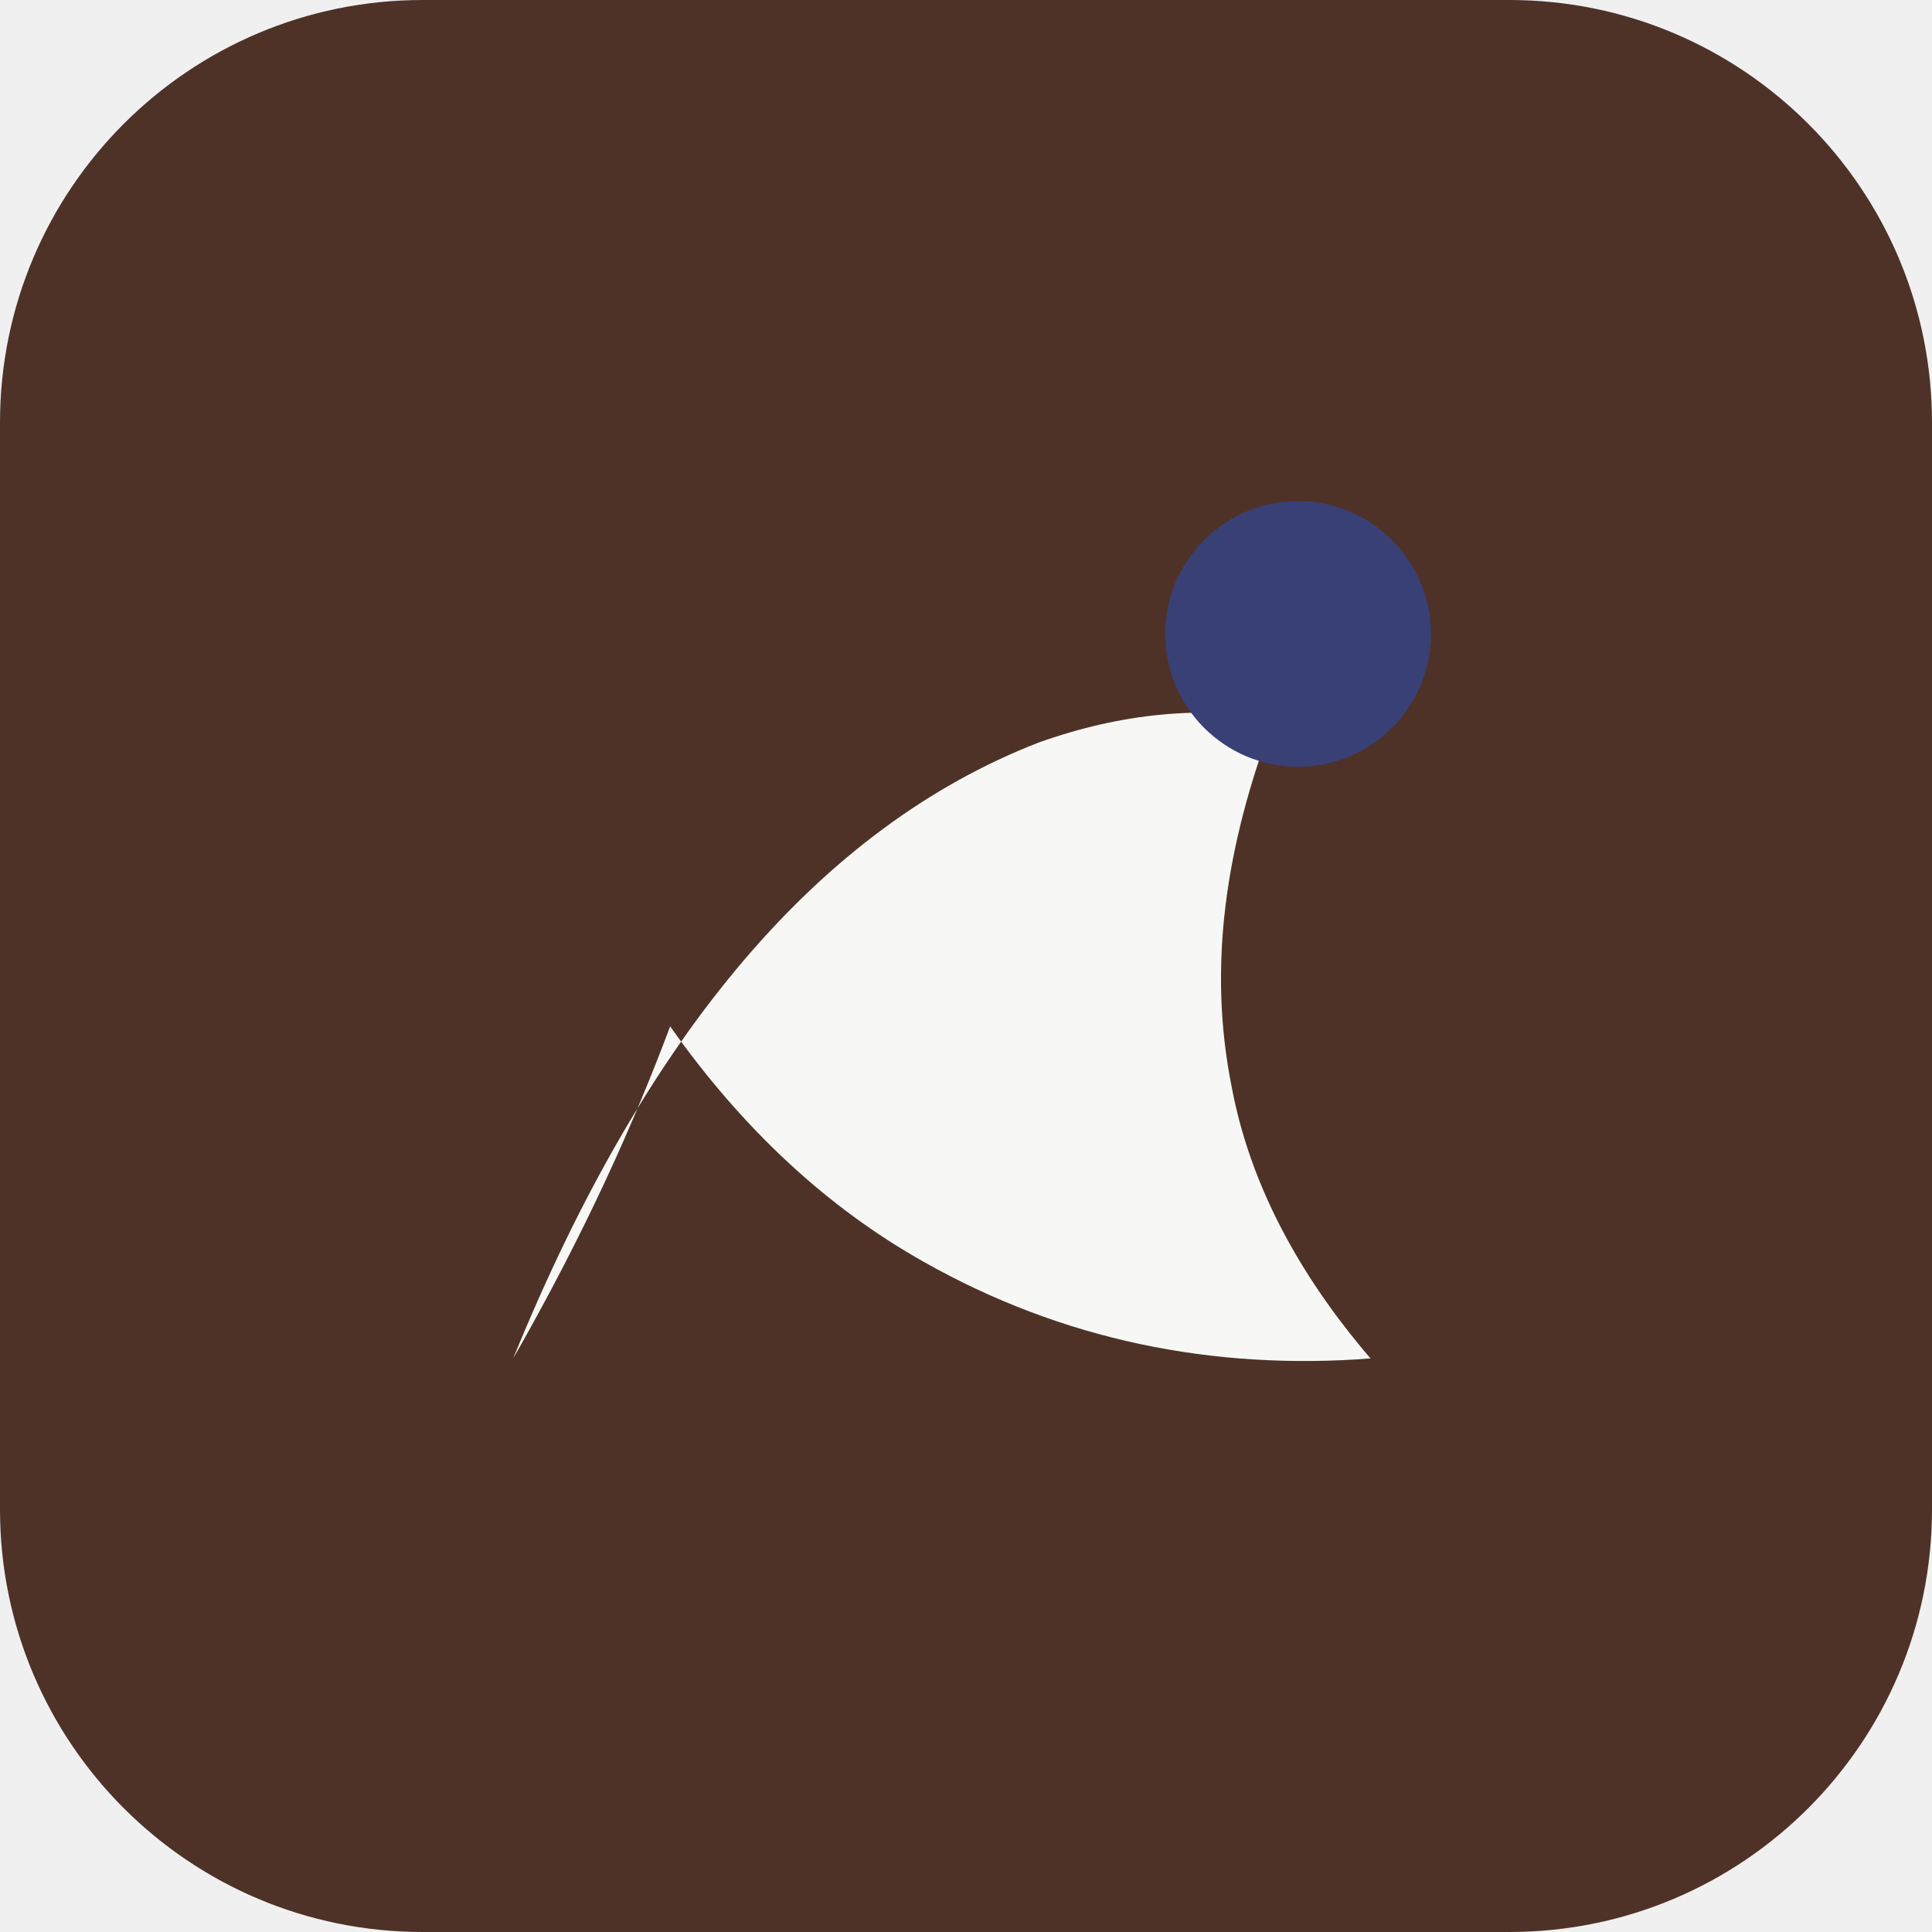
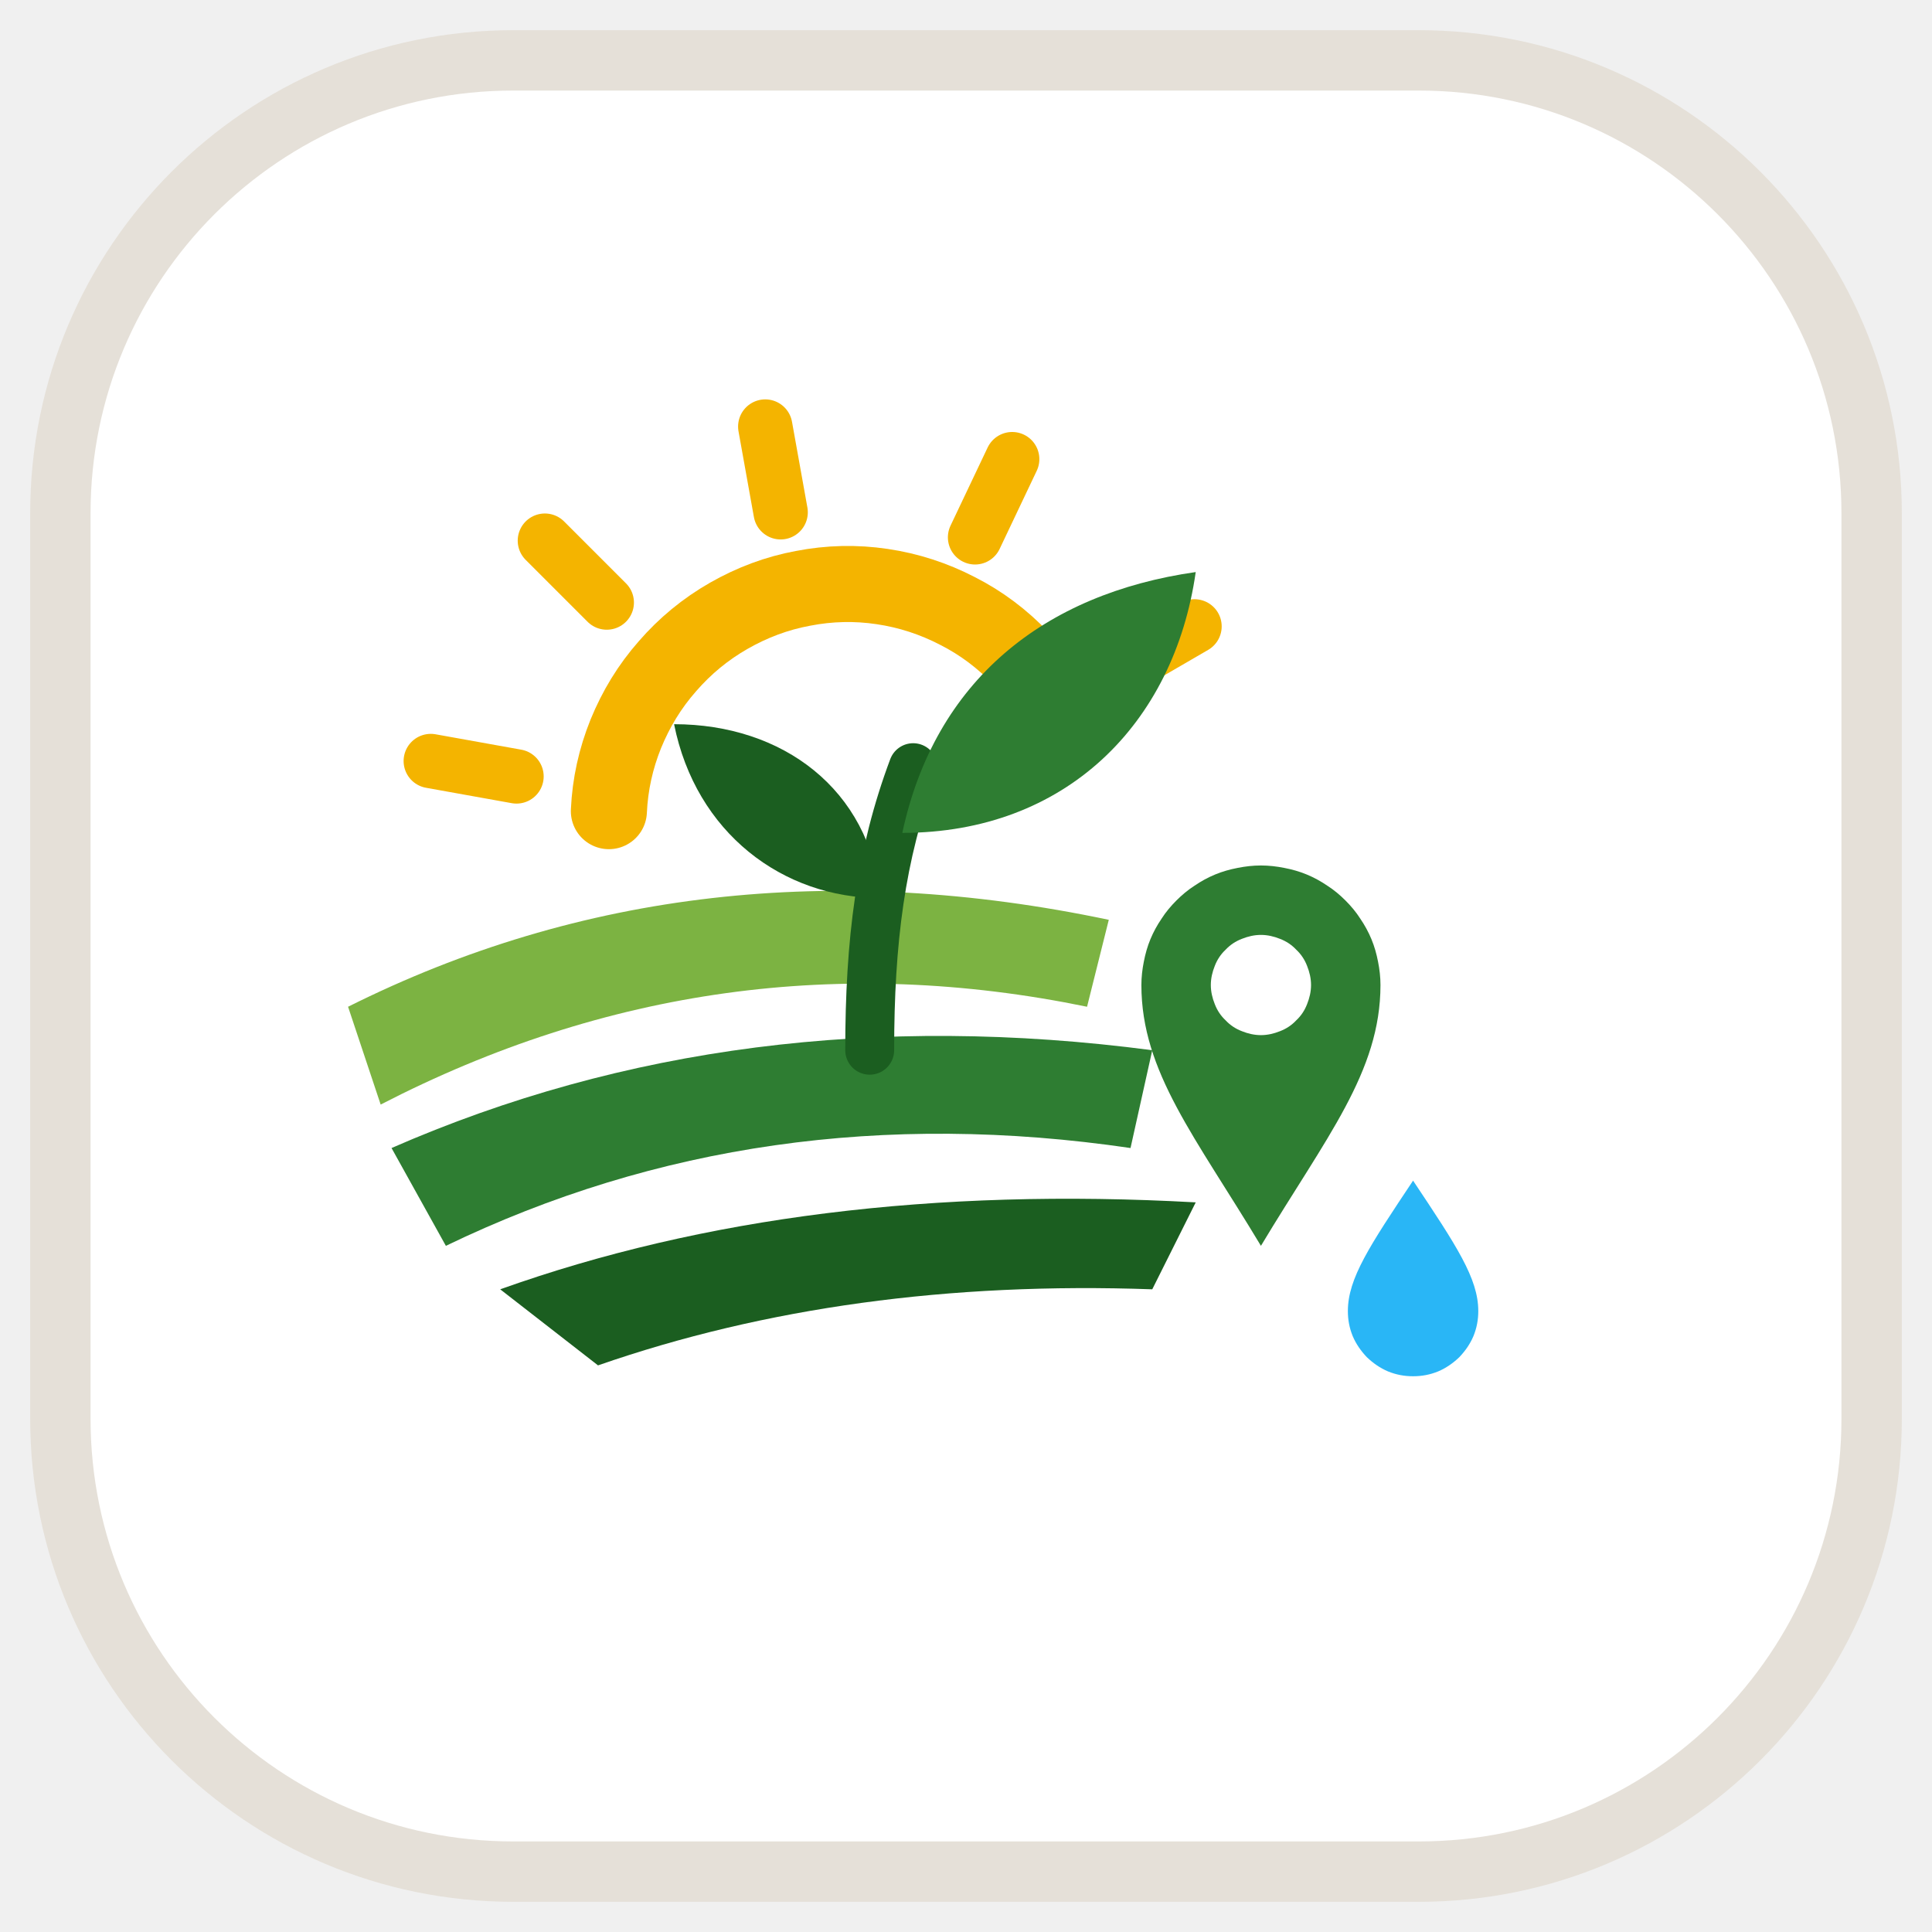
- <svg xmlns="http://www.w3.org/2000/svg" viewBox="0 0 32 32" role="img" aria-label="Mbay Diaay">
-   <rect width="32" height="32" rx="7" fill="#4E3228" />
-   <path fill="#F7F8F5" d="M8.5 22.5c2.2-5.4 5.1-8.8 8.7-10.2 1.4-.5 2.7-.6 3.9-.4-.8 2.1-1.1 4.1-.7 6.1.3 1.6 1.1 3.1 2.3 4.5-2.6.2-5.1-.3-7.4-1.6-1.6-.9-3-2.2-4.2-3.9-.6 1.6-1.4 3.4-2.6 5.5z" />
-   <circle cx="21.5" cy="10.5" r="2.2" fill="#394076" />
+ <svg xmlns="http://www.w3.org/2000/svg" viewBox="0 0 64 64" role="img" aria-label="Mbay Diaay">
+   <rect x="2" y="2" width="60" height="60" rx="15" fill="#FFFFFF" stroke="#E5E0D8" stroke-width="2" />
+   <g transform="translate(7 10)">
+     <path d="M13.17 16.87C13.21 15.98 13.40 15.13 13.73 14.31C14.07 13.48 14.52 12.74 15.11 12.07C15.69 11.40 16.37 10.84 17.14 10.40C17.91 9.96 18.73 9.65 19.60 9.49C20.47 9.32 21.35 9.30 22.22 9.43C23.10 9.56 23.93 9.83 24.72 10.24C25.51 10.64 26.21 11.17 26.82 11.81C27.43 12.46 27.92 13.18 28.29 13.99" fill="none" stroke="#F4B400" stroke-width="2.52" stroke-linecap="round" stroke-linejoin="round" />
+     <path d="M10.11 15.72L7.27 15.21" fill="none" stroke="#F4B400" stroke-width="1.80" stroke-linecap="round" stroke-linejoin="round" />
+     <path d="M13.10 9.96L11.05 7.91" fill="none" stroke="#F4B400" stroke-width="1.80" stroke-linecap="round" stroke-linejoin="round" />
+     <path d="M18.86 6.97L18.35 4.13" fill="none" stroke="#F4B400" stroke-width="1.80" stroke-linecap="round" stroke-linejoin="round" />
+     <path d="M25.30 7.80L26.53 5.21" fill="none" stroke="#F4B400" stroke-width="1.80" stroke-linecap="round" stroke-linejoin="round" />
+     <path d="M30.09 12.19L32.57 10.75" fill="none" stroke="#F4B400" stroke-width="1.80" stroke-linecap="round" stroke-linejoin="round" />
+     <path d="M4.53 23.35C12.21 19.51 20.61 18.55 29.73 20.47L29.01 23.35C20.85 21.67 13.05 22.75 5.61 26.59L4.53 23.35" fill="#7CB342" />
+     <path d="M5.97 28.03C13.65 24.67 22.05 23.59 31.17 24.79L30.45 28.03C22.29 26.83 14.73 27.91 7.77 31.27L5.97 28.03" fill="#2E7D32" />
+     <path d="M9.57 32.71C16.29 30.31 23.97 29.35 32.61 29.83L31.17 32.71C24.45 32.47 18.33 33.31 12.81 35.23L9.57 32.71" fill="#1B5E20" />
+     <path d="M21.81 24.79C21.81 21.19 22.17 18.31 23.25 15.43" fill="none" stroke="#1B5E20" stroke-width="1.62" stroke-linecap="round" stroke-linejoin="round" />
+     <path d="M22.89 17.59C23.97 12.55 27.57 9.67 32.61 8.95C31.89 13.99 28.29 17.59 22.89 17.59" fill="#2E7D32" />
+     <path d="M22.17 19.75C18.93 19.75 16.05 17.59 15.33 13.99C18.93 13.99 21.81 16.15 22.17 19.75" fill="#1B5E20" />
+     <path d="M34.77 31.27C32.61 27.67 30.81 25.51 30.81 22.63C30.81 22.37 30.84 22.11 30.89 21.86C30.94 21.60 31.01 21.35 31.11 21.11C31.21 20.87 31.33 20.65 31.48 20.43C31.62 20.21 31.79 20.01 31.97 19.83C32.15 19.65 32.35 19.48 32.57 19.34C32.79 19.19 33.01 19.07 33.25 18.97C33.49 18.87 33.74 18.80 34.00 18.75C34.25 18.70 34.51 18.67 34.77 18.67C35.03 18.67 35.29 18.70 35.54 18.75C35.80 18.80 36.05 18.87 36.29 18.97C36.53 19.07 36.75 19.19 36.97 19.34C37.19 19.48 37.39 19.65 37.57 19.83C37.75 20.01 37.92 20.21 38.06 20.43C38.21 20.65 38.33 20.87 38.43 21.11C38.53 21.35 38.60 21.60 38.65 21.86C38.70 22.11 38.73 22.37 38.73 22.63C38.73 25.51 36.93 27.67 34.77 31.27" fill="#2E7D32" />
+     <path d="M36.43 22.63C36.43 22.85 36.38 23.06 36.30 23.26C36.22 23.47 36.10 23.65 35.94 23.80C35.79 23.96 35.61 24.08 35.40 24.16C35.20 24.24 34.99 24.29 34.77 24.29C34.55 24.29 34.34 24.24 34.14 24.16C33.93 24.08 33.75 23.96 33.60 23.80C33.44 23.65 33.32 23.47 33.24 23.26C33.16 23.06 33.11 22.85 33.11 22.63C33.11 22.41 33.16 22.20 33.24 22.00C33.32 21.79 33.44 21.61 33.60 21.46C33.75 21.30 33.93 21.18 34.14 21.10C34.34 21.02 34.55 20.97 34.77 20.97C34.99 20.97 35.20 21.02 35.40 21.10C35.61 21.18 35.79 21.30 35.94 21.46C36.10 21.61 36.22 21.79 36.30 22.00C36.38 22.20 36.43 22.41 36.43 22.63" fill="#FFFFFF" />
+     <path d="M39.81 29.11C38.37 31.27 37.65 32.35 37.65 33.43C37.65 33.72 37.70 33.99 37.81 34.26C37.92 34.52 38.08 34.75 38.28 34.96C38.49 35.16 38.72 35.32 38.98 35.43C39.25 35.54 39.52 35.59 39.81 35.59C40.10 35.59 40.37 35.54 40.64 35.43C40.90 35.32 41.13 35.16 41.34 34.96C41.54 34.75 41.70 34.52 41.81 34.26C41.92 33.99 41.97 33.72 41.97 33.43C41.97 32.35 41.25 31.27 39.81 29.11" fill="#29B6F6" />
+   </g>
</svg>
